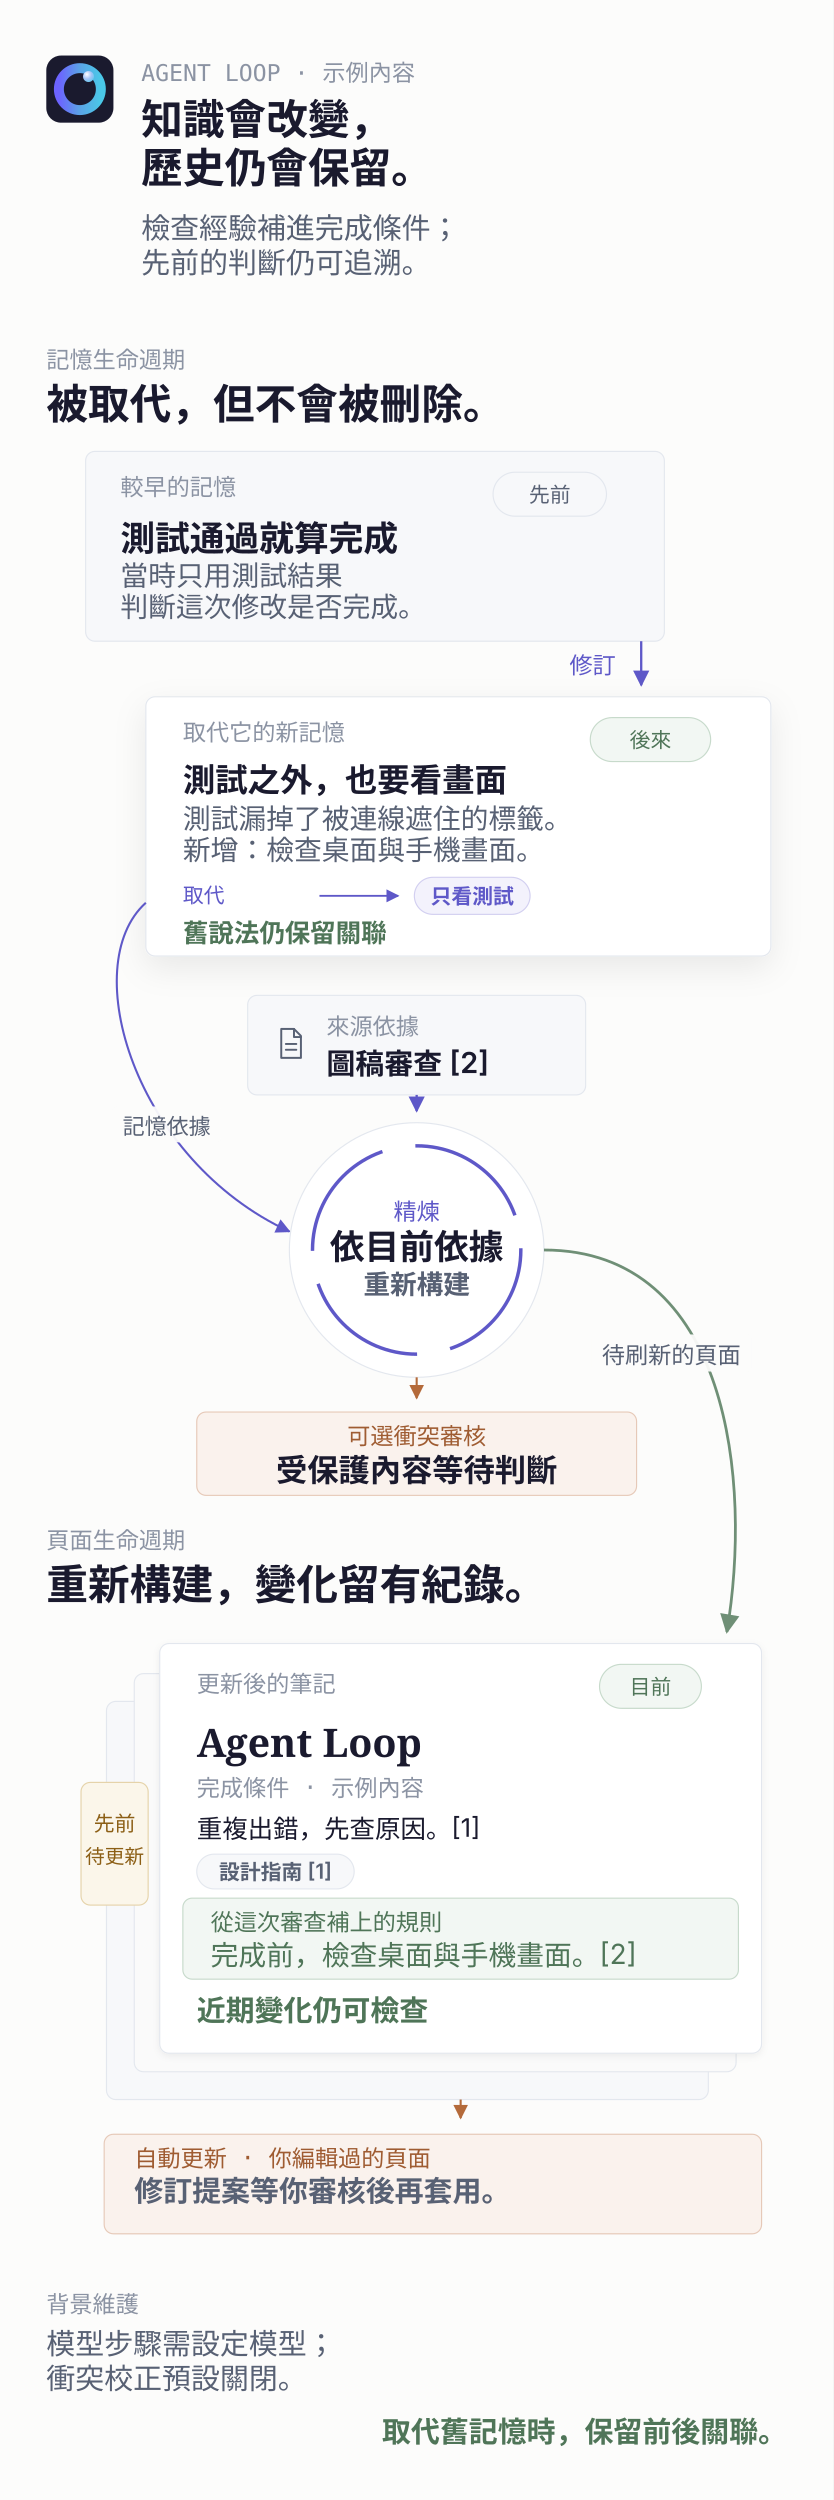
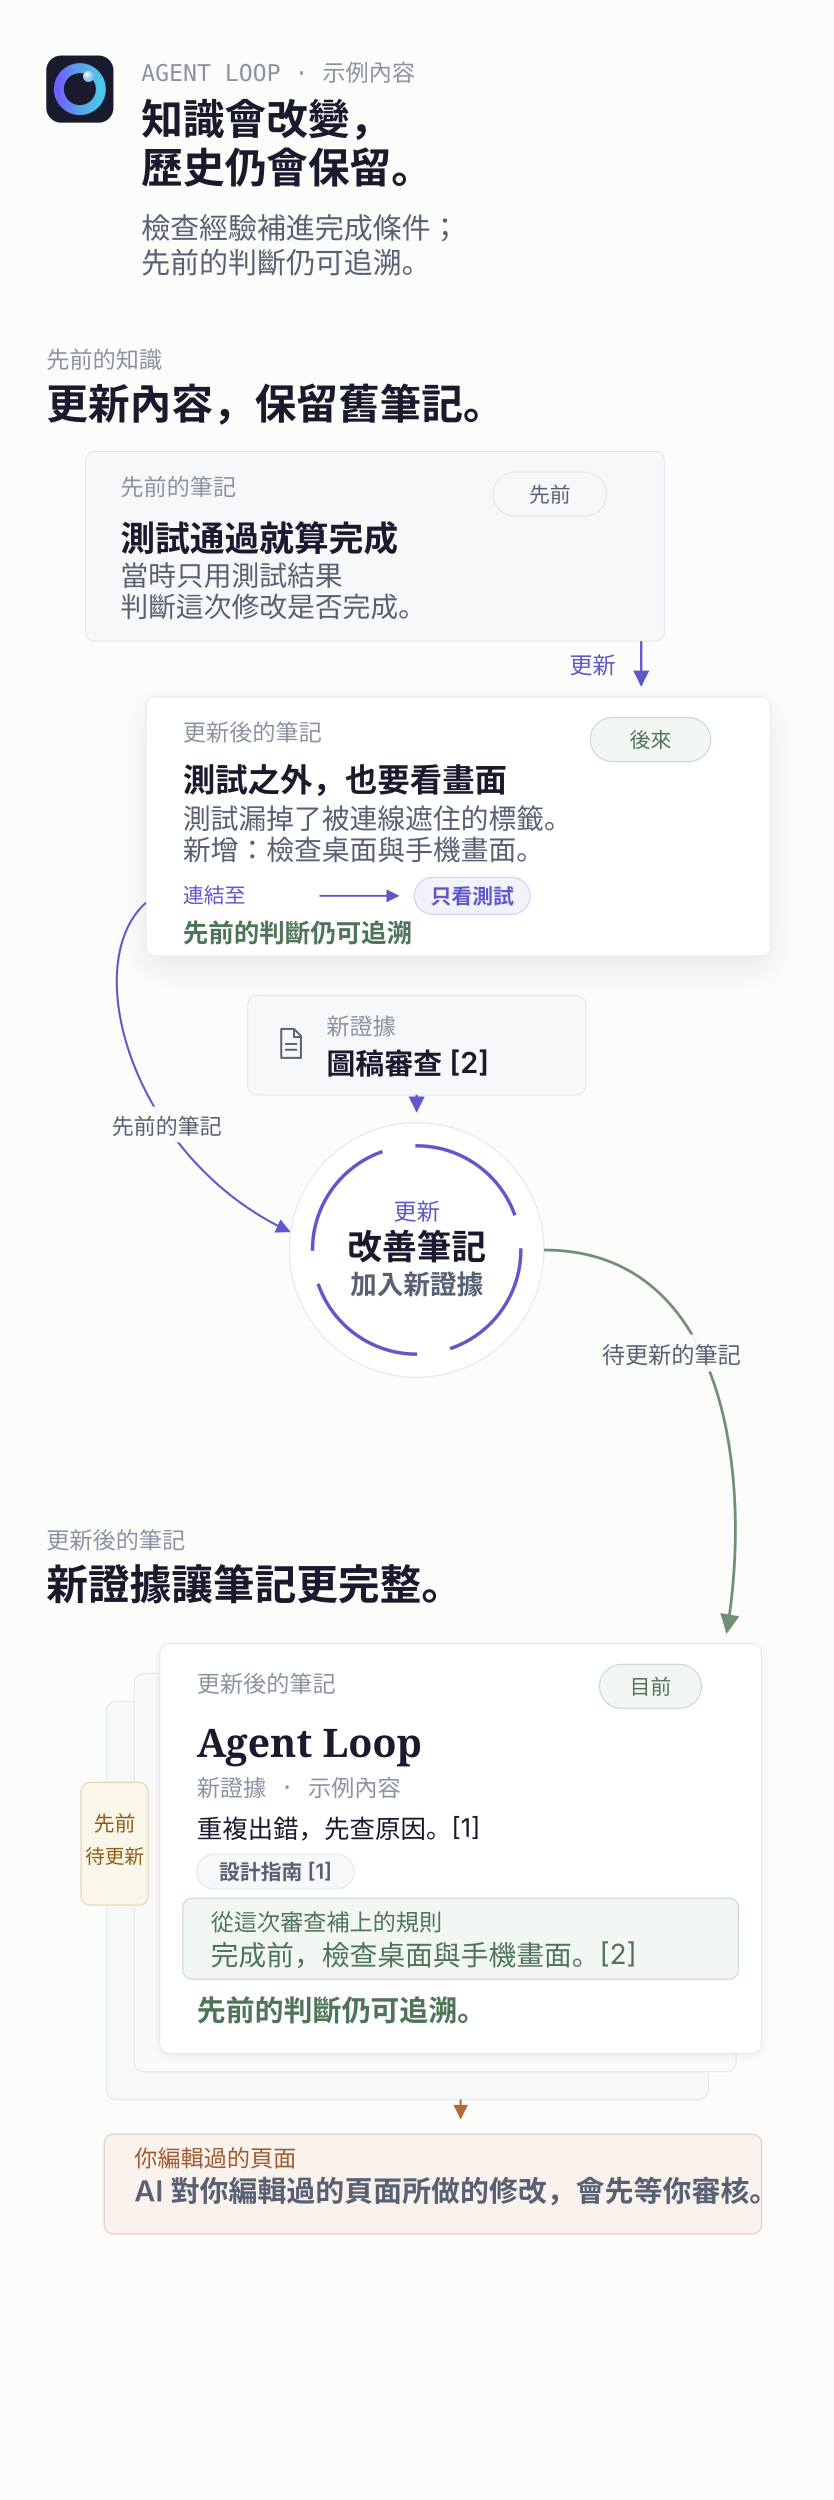
<svg xmlns="http://www.w3.org/2000/svg" width="720" height="2160" viewBox="0 0 720 2160" role="img" aria-labelledby="title desc">
  <style>text { font-kerning: normal; }</style>
  <rect width="720" height="2160" fill="#FCFCFB" />
  <g transform="translate(40 48) scale(0.1132812)">
    <rect width="512" height="512" rx="112" fill="#1A1A2E" />
    <circle cx="256" cy="256" r="160" fill="none" stroke="url(#lifecycle-zh-Hant-mobile-ring)" stroke-width="76" />
    <circle cx="322" cy="160" r="42" fill="url(#lifecycle-zh-Hant-mobile-orb)" />
  </g>
  <g data-fit-region="lifecycle-zh-Hant-mobile-heading" data-fit-x="122" data-fit-y="44" data-fit-width="558" data-fit-height="210" data-check-overlap="false">
    <text x="122" y="70" font-family="'JetBrains Mono', monospace" font-size="20" font-weight="500" fill="#8B93A3" text-anchor="start">AGENT LOOP · 示例內容</text>
    <text x="122" y="116" font-family="'Fraunces', Georgia, serif" font-size="36" font-weight="600" fill="#1A1A2E" text-anchor="start">知識會改變，</text>
    <text x="122" y="158" font-family="'Fraunces', Georgia, serif" font-size="36" font-weight="600" fill="#1A1A2E" text-anchor="start">歷史仍會保留。</text>
    <text x="122" y="206" font-family="'Instrument Sans', -apple-system, sans-serif" font-size="25" font-weight="400" fill="#586174" text-anchor="start">檢查經驗補進完成條件；</text>
    <text x="122" y="236" font-family="'Instrument Sans', -apple-system, sans-serif" font-size="25" font-weight="400" fill="#586174" text-anchor="start">先前的判斷仍可追溯。</text>
  </g>
  <g data-fit-region="lifecycle-zh-Hant-mobile-memory-object" data-fit-x="40" data-fit-y="286" data-fit-width="640" data-fit-height="546" data-check-overlap="false">
-     <text x="40" y="318" font-family="'JetBrains Mono', monospace" font-size="20" font-weight="500" fill="#8B93A3" text-anchor="start">記憶生命週期</text>
-     <text x="40" y="362" font-family="'Fraunces', Georgia, serif" font-size="36" font-weight="600" fill="#1A1A2E" text-anchor="start">被取代，但不會被刪除。</text>
+     <text x="40" y="318" font-family="'JetBrains Mono', monospace" font-size="20" font-weight="500" fill="#8B93A3" text-anchor="start">先前的知識</text>
+     <text x="40" y="362" font-family="'Fraunces', Georgia, serif" font-size="36" font-weight="600" fill="#1A1A2E" text-anchor="start">更新內容，保留舊筆記。</text>
    <rect x="74" y="390" width="500" height="164" rx="8" fill="#F7F8FA" stroke="#E3E7EE" />
-     <text x="104" y="428" font-family="'JetBrains Mono', monospace" font-size="20" font-weight="500" fill="#8B93A3" text-anchor="start">較早的記憶</text>
+     <text x="104" y="428" font-family="'JetBrains Mono', monospace" font-size="20" font-weight="500" fill="#8B93A3" text-anchor="start">先前的筆記</text>
    <g>
      <rect x="426" y="408" width="98" height="38" rx="19" fill="#F7F8FA" stroke="#E3E7EE" />
      <text x="475" y="433.84" font-family="'JetBrains Mono', monospace" font-size="18" font-weight="500" fill="#586174" text-anchor="middle">先前</text>
    </g>
    <text x="104" y="476" font-family="'Fraunces', Georgia, serif" font-size="30" font-weight="600" fill="#1A1A2E" text-anchor="start">測試通過就算完成</text>
    <text x="104" y="506" font-family="'Instrument Sans', -apple-system, sans-serif" font-size="24" font-weight="400" fill="#586174" text-anchor="start">當時只用測試結果</text>
    <text x="104" y="533" font-family="'Instrument Sans', -apple-system, sans-serif" font-size="24" font-weight="400" fill="#586174" text-anchor="start">判斷這次修改是否完成。</text>
    <path d="M554 554 V592" fill="none" stroke="#5E58C8" stroke-width="2" marker-end="url(#lifecycle-zh-Hant-mobile-arrow)" />
-     <text x="532" y="582" font-family="'JetBrains Mono', monospace" font-size="20" font-weight="500" fill="#5E58C8" text-anchor="end">修訂</text>
+     <text x="532" y="582" font-family="'JetBrains Mono', monospace" font-size="20" font-weight="500" fill="#5E58C8" text-anchor="end">更新</text>
    <g filter="url(#lifecycle-zh-Hant-mobile-card-shadow)">
      <rect x="126" y="602" width="540" height="224" rx="8" fill="#FFFFFF" stroke="#E3E7EE" />
    </g>
-     <text x="158" y="640" font-family="'JetBrains Mono', monospace" font-size="20" font-weight="500" fill="#8B93A3" text-anchor="start">取代它的新記憶</text>
+     <text x="158" y="640" font-family="'JetBrains Mono', monospace" font-size="20" font-weight="500" fill="#8B93A3" text-anchor="start">更新後的筆記</text>
    <g>
      <rect x="510" y="620" width="104" height="38" rx="19" fill="#F2F7F3" stroke="#C7DACB" />
      <text x="562" y="645.84" font-family="'JetBrains Mono', monospace" font-size="18" font-weight="500" fill="#4F7558" text-anchor="middle">後來</text>
    </g>
    <text x="158" y="684" font-family="'Fraunces', Georgia, serif" font-size="28" font-weight="600" fill="#1A1A2E" text-anchor="start">測試之外，也要看畫面</text>
    <text x="158" y="716" font-family="'Instrument Sans', -apple-system, sans-serif" font-size="24" font-weight="400" fill="#586174" text-anchor="start">測試漏掉了被連線遮住的標籤。</text>
    <text x="158" y="743" font-family="'Instrument Sans', -apple-system, sans-serif" font-size="24" font-weight="400" fill="#586174" text-anchor="start">新增：檢查桌面與手機畫面。</text>
-     <text x="158" y="780" font-family="'JetBrains Mono', monospace" font-size="18" font-weight="500" fill="#5E58C8" text-anchor="start">取代</text>
+     <text x="158" y="780" font-family="'JetBrains Mono', monospace" font-size="18" font-weight="500" fill="#5E58C8" text-anchor="start">連結至</text>
    <path d="M276 774 H344" stroke="#5E58C8" stroke-width="1.6" marker-end="url(#lifecycle-zh-Hant-mobile-arrow)" />
    <g>
      <rect x="358" y="758" width="100" height="32" rx="16" fill="#F3F2FC" stroke="#D2CFF0" />
      <text x="408" y="780.84" font-family="'Instrument Sans', -apple-system, sans-serif" font-size="18" font-weight="600" fill="#5E58C8" text-anchor="middle">只看測試</text>
    </g>
-     <text x="158" y="814" font-family="'Instrument Sans', -apple-system, sans-serif" font-size="22" font-weight="600" fill="#4F7558" text-anchor="start">舊說法仍保留關聯</text>
+     <text x="158" y="814" font-family="'Instrument Sans', -apple-system, sans-serif" font-size="22" font-weight="600" fill="#4F7558" text-anchor="start">先前的判斷仍可追溯</text>
  </g>
  <g data-fit-region="lifecycle-zh-Hant-mobile-refinery" data-fit-x="40" data-fit-y="850" data-fit-width="640" data-fit-height="450" data-check-overlap="false">
    <rect x="214" y="860" width="292" height="86" rx="8" fill="#F7F8FA" stroke="#E3E7EE" />
    <g fill="none" stroke="#586174" stroke-width="1.7" stroke-linecap="round" stroke-linejoin="round">
      <path d="M243 889h11l6 6v19H243z" />
      <path d="M254 889v7h6" />
      <path d="M247 902h9M247 907h9" />
    </g>
-     <text x="282" y="894" font-family="'JetBrains Mono', monospace" font-size="20" font-weight="500" fill="#8B93A3" text-anchor="start">來源依據</text>
+     <text x="282" y="894" font-family="'JetBrains Mono', monospace" font-size="20" font-weight="500" fill="#8B93A3" text-anchor="start">新證據</text>
    <text x="282" y="928" font-family="'Instrument Sans', -apple-system, sans-serif" font-size="25" font-weight="600" fill="#1A1A2E" text-anchor="start">圖稿審查 [2]</text>
    <path d="M360 946 V960" fill="none" stroke="#5E58C8" stroke-width="2" marker-end="url(#lifecycle-zh-Hant-mobile-arrow)" />
    <path d="M126 780 C66 834 116 1002 250 1064" fill="none" stroke="#5E58C8" stroke-width="1.8" marker-end="url(#lifecycle-zh-Hant-mobile-arrow)" />
    <g>
-       <rect x="97" y="956" width="94" height="31" rx="4" fill="#FCFCFB" fill-opacity="0.94" />
-       <text x="144" y="980" font-family="'JetBrains Mono', monospace" font-size="19" font-weight="500" fill="#586174" text-anchor="middle">記憶依據</text>
+       <rect x="87.5" y="956" width="113" height="31" rx="4" fill="#FCFCFB" fill-opacity="0.94" />
+       <text x="144" y="980" font-family="'JetBrains Mono', monospace" font-size="19" font-weight="500" fill="#586174" text-anchor="middle">先前的筆記</text>
    </g>
    <circle cx="360" cy="1080" r="110" fill="#FFFFFF" stroke="#E3E7EE" />
    <circle cx="360" cy="1080" r="90" fill="none" stroke="#5E58C8" stroke-width="3" stroke-dasharray="112 29" />
-     <text x="360" y="1054" font-family="'JetBrains Mono', monospace" font-size="20" font-weight="500" fill="#5E58C8" text-anchor="middle">精煉</text>
-     <text x="360" y="1088" font-family="'Fraunces', Georgia, serif" font-size="30" font-weight="600" fill="#1A1A2E" text-anchor="middle">依目前依據</text>
-     <text x="360" y="1118" font-family="'Instrument Sans', -apple-system, sans-serif" font-size="23" font-weight="600" fill="#586174" text-anchor="middle">重新構建</text>
-     <path d="M360 1190 V1208" fill="none" stroke="#B46A3A" stroke-width="1.8" marker-end="url(#lifecycle-zh-Hant-mobile-warm-arrow)" />
-     <rect x="170" y="1220" width="380" height="72" rx="8" fill="#FAF2ED" stroke="#E6C9B8" />
-     <text x="360" y="1248" font-family="'JetBrains Mono', monospace" font-size="20" font-weight="500" fill="#9F5C32" text-anchor="middle">可選衝突審核</text>
-     <text x="360" y="1280" font-family="'Fraunces', Georgia, serif" font-size="27" font-weight="600" fill="#1A1A2E" text-anchor="middle">受保護內容等待判斷</text>
+     <text x="360" y="1054" font-family="'JetBrains Mono', monospace" font-size="20" font-weight="500" fill="#5E58C8" text-anchor="middle">更新</text>
+     <text x="360" y="1088" font-family="'Fraunces', Georgia, serif" font-size="30" font-weight="600" fill="#1A1A2E" text-anchor="middle">改善筆記</text>
+     <text x="360" y="1118" font-family="'Instrument Sans', -apple-system, sans-serif" font-size="23" font-weight="600" fill="#586174" text-anchor="middle">加入新證據</text>
  </g>
  <g data-fit-region="lifecycle-zh-Hant-mobile-page-object" data-fit-x="40" data-fit-y="1308" data-fit-width="640" data-fit-height="620" data-check-overlap="false">
-     <text x="40" y="1338" font-family="'JetBrains Mono', monospace" font-size="20" font-weight="500" fill="#8B93A3" text-anchor="start">頁面生命週期</text>
-     <text x="40" y="1382" font-family="'Fraunces', Georgia, serif" font-size="36" font-weight="600" fill="#1A1A2E" text-anchor="start">重新構建，變化留有紀錄。</text>
+     <text x="40" y="1338" font-family="'JetBrains Mono', monospace" font-size="20" font-weight="500" fill="#8B93A3" text-anchor="start">更新後的筆記</text>
+     <text x="40" y="1382" font-family="'Fraunces', Georgia, serif" font-size="36" font-weight="600" fill="#1A1A2E" text-anchor="start">新證據讓筆記更完整。</text>
    <rect x="92" y="1470" width="520" height="344" rx="8" fill="#F7F8FA" stroke="#E3E7EE" />
    <rect x="116" y="1446" width="520" height="344" rx="8" fill="#FAFAFA" stroke="#E3E7EE" />
    <rect x="70" y="1540" width="58" height="106" rx="8" fill="#FBF6EA" stroke="#E5D3AA" />
    <text x="99" y="1582" font-family="'JetBrains Mono', monospace" font-size="18" font-weight="500" fill="#8C5F16" text-anchor="middle">先前</text>
    <text x="99" y="1610" font-family="'JetBrains Mono', monospace" font-size="17" font-weight="500" fill="#8C5F16" text-anchor="middle">待更新</text>
    <g filter="url(#lifecycle-zh-Hant-mobile-page-shadow)">
      <rect x="138" y="1420" width="520" height="354" rx="8" fill="#FFFFFF" stroke="#E3E7EE" />
    </g>
    <text x="170" y="1462" font-family="'JetBrains Mono', monospace" font-size="20" font-weight="500" fill="#8B93A3" text-anchor="start">更新後的筆記</text>
    <g>
      <rect x="518" y="1438" width="88" height="38" rx="19" fill="#F2F7F3" stroke="#C7DACB" />
      <text x="562" y="1463.84" font-family="'JetBrains Mono', monospace" font-size="18" font-weight="500" fill="#4F7558" text-anchor="middle">目前</text>
    </g>
    <text x="170" y="1518" font-family="'Fraunces', Georgia, serif" font-size="34" font-weight="600" fill="#1A1A2E" text-anchor="start">Agent Loop</text>
-     <text x="170" y="1552" font-family="'JetBrains Mono', monospace" font-size="20" font-weight="500" fill="#8B93A3" text-anchor="start">完成條件 · 示例內容</text>
+     <text x="170" y="1552" font-family="'JetBrains Mono', monospace" font-size="20" font-weight="500" fill="#8B93A3" text-anchor="start">新證據 · 示例內容</text>
    <text x="170" y="1588" font-family="'Instrument Sans', -apple-system, sans-serif" font-size="22" font-weight="400" fill="#1A1A2E" text-anchor="start">重複出錯，先查原因。[1]</text>
    <g>
      <rect x="170" y="1602" width="136" height="30" rx="15" fill="#F7F8FA" stroke="#E3E7EE" />
      <text x="238" y="1623.84" font-family="'Instrument Sans', -apple-system, sans-serif" font-size="18" font-weight="600" fill="#586174" text-anchor="middle">設計指南 [1]</text>
    </g>
    <rect x="158" y="1640" width="480" height="70" rx="8" fill="#F2F7F3" stroke="#C7DACB" />
    <text x="182" y="1668" font-family="'JetBrains Mono', monospace" font-size="20" font-weight="500" fill="#4F7558" text-anchor="start">從這次審查補上的規則</text>
    <text x="182" y="1698" font-family="'Instrument Sans', -apple-system, sans-serif" font-size="24" font-weight="400" fill="#4F7558" text-anchor="start">完成前，檢查桌面與手機畫面。[2]</text>
-     <text x="170" y="1746" font-family="'Instrument Sans', -apple-system, sans-serif" font-size="25" font-weight="600" fill="#4F7558" text-anchor="start">近期變化仍可檢查</text>
+     <text x="170" y="1746" font-family="'Instrument Sans', -apple-system, sans-serif" font-size="25" font-weight="600" fill="#4F7558" text-anchor="start">先前的判斷仍可追溯。</text>
    <path d="M398 1814 V1830" fill="none" stroke="#B46A3A" stroke-width="1.8" marker-end="url(#lifecycle-zh-Hant-mobile-warm-arrow)" />
    <rect x="90" y="1844" width="568" height="86" rx="8" fill="#FAF2ED" stroke="#E6C9B8" />
-     <text x="116" y="1872" font-family="'JetBrains Mono', monospace" font-size="20" font-weight="500" fill="#9F5C32" text-anchor="start">自動更新 · 你編輯過的頁面</text>
-     <text x="116" y="1902" font-family="'Instrument Sans', -apple-system, sans-serif" font-size="25" font-weight="600" fill="#586174" text-anchor="start">修訂提案等你審核後再套用。</text>
+     <text x="116" y="1872" font-family="'JetBrains Mono', monospace" font-size="20" font-weight="500" fill="#9F5C32" text-anchor="start">你編輯過的頁面</text>
+     <text x="116" y="1902" font-family="'Instrument Sans', -apple-system, sans-serif" font-size="25" font-weight="600" fill="#586174" text-anchor="start">AI 對你編輯過的頁面所做的修改，會先等你審核。</text>
  </g>
  <path d="M470 1080 C630 1080 650 1280 628 1410" fill="none" stroke="#6F8F76" stroke-width="2.4" marker-end="url(#lifecycle-zh-Hant-mobile-sage-arrow)" />
  <g>
    <rect x="511" y="1153" width="138" height="32" rx="4" fill="#FCFCFB" fill-opacity="0.94" />
-     <text x="580" y="1178" font-family="'JetBrains Mono', monospace" font-size="20" font-weight="500" fill="#586174" text-anchor="middle">待刷新的頁面</text>
-   </g>
-   <g data-fit-region="lifecycle-zh-Hant-mobile-footer" data-fit-x="40" data-fit-y="1970" data-fit-width="640" data-fit-height="154" data-check-overlap="false">
-     <text x="40" y="1998" font-family="'JetBrains Mono', monospace" font-size="20" font-weight="500" fill="#8B93A3" text-anchor="start">背景維護</text>
-     <text x="40" y="2034" font-family="'Instrument Sans', -apple-system, sans-serif" font-size="25" font-weight="400" fill="#586174" text-anchor="start">模型步驟需設定模型；</text>
-     <text x="40" y="2064" font-family="'Instrument Sans', -apple-system, sans-serif" font-size="25" font-weight="400" fill="#586174" text-anchor="start">衝突校正預設關閉。</text>
-     <text x="680" y="2110" font-family="'Fraunces', Georgia, serif" font-size="25" font-weight="600" fill="#4F7558" text-anchor="end">取代舊記憶時，保留前後關聯。</text>
+     <text x="580" y="1178" font-family="'JetBrains Mono', monospace" font-size="20" font-weight="500" fill="#586174" text-anchor="middle">待更新的筆記</text>
  </g>
  <defs>
    <linearGradient id="lifecycle-zh-Hant-mobile-ring" x1="96" y1="256" x2="416" y2="256" gradientUnits="userSpaceOnUse">
      <stop stop-color="#6C63FF" />
      <stop offset="0.5" stop-color="#5BA3E6" />
      <stop offset="1" stop-color="#4AC8E8" />
    </linearGradient>
    <radialGradient id="lifecycle-zh-Hant-mobile-orb" cx="0" cy="0" r="1" gradientUnits="userSpaceOnUse" gradientTransform="translate(310 144) rotate(52.125) scale(76.0263)">
      <stop stop-color="#FFFFFF" />
      <stop offset="0.45" stop-color="#A5C4F7" />
      <stop offset="1" stop-color="#4AC8E8" />
    </radialGradient>
    <marker id="lifecycle-zh-Hant-mobile-arrow" viewBox="0 0 10 10" refX="9" refY="5" markerWidth="7" markerHeight="7" orient="auto-start-reverse">
      <path d="M0 0L10 5L0 10Z" fill="#5E58C8" />
    </marker>
    <marker id="lifecycle-zh-Hant-mobile-warm-arrow" viewBox="0 0 10 10" refX="9" refY="5" markerWidth="7" markerHeight="7" orient="auto-start-reverse">
      <path d="M0 0L10 5L0 10Z" fill="#B46A3A" />
    </marker>
    <marker id="lifecycle-zh-Hant-mobile-sage-arrow" viewBox="0 0 10 10" refX="9" refY="5" markerWidth="7" markerHeight="7" orient="auto-start-reverse">
      <path d="M0 0L10 5L0 10Z" fill="#6F8F76" />
    </marker>
    <filter id="lifecycle-zh-Hant-mobile-card-shadow" x="-20%" y="-20%" width="140%" height="150%">
      <feDropShadow dx="0" dy="10" stdDeviation="14" flood-color="#1A1A2E" flood-opacity="0.08" />
    </filter>
    <filter id="lifecycle-zh-Hant-mobile-page-shadow" x="-20%" y="-20%" width="140%" height="150%">
      <feDropShadow dx="0" dy="14" stdDeviation="18" flood-color="#1A1A2E" flood-opacity="0.10" />
      <feDropShadow dx="0" dy="2" stdDeviation="3" flood-color="#1A1A2E" flood-opacity="0.06" />
    </filter>
  </defs>
</svg>
